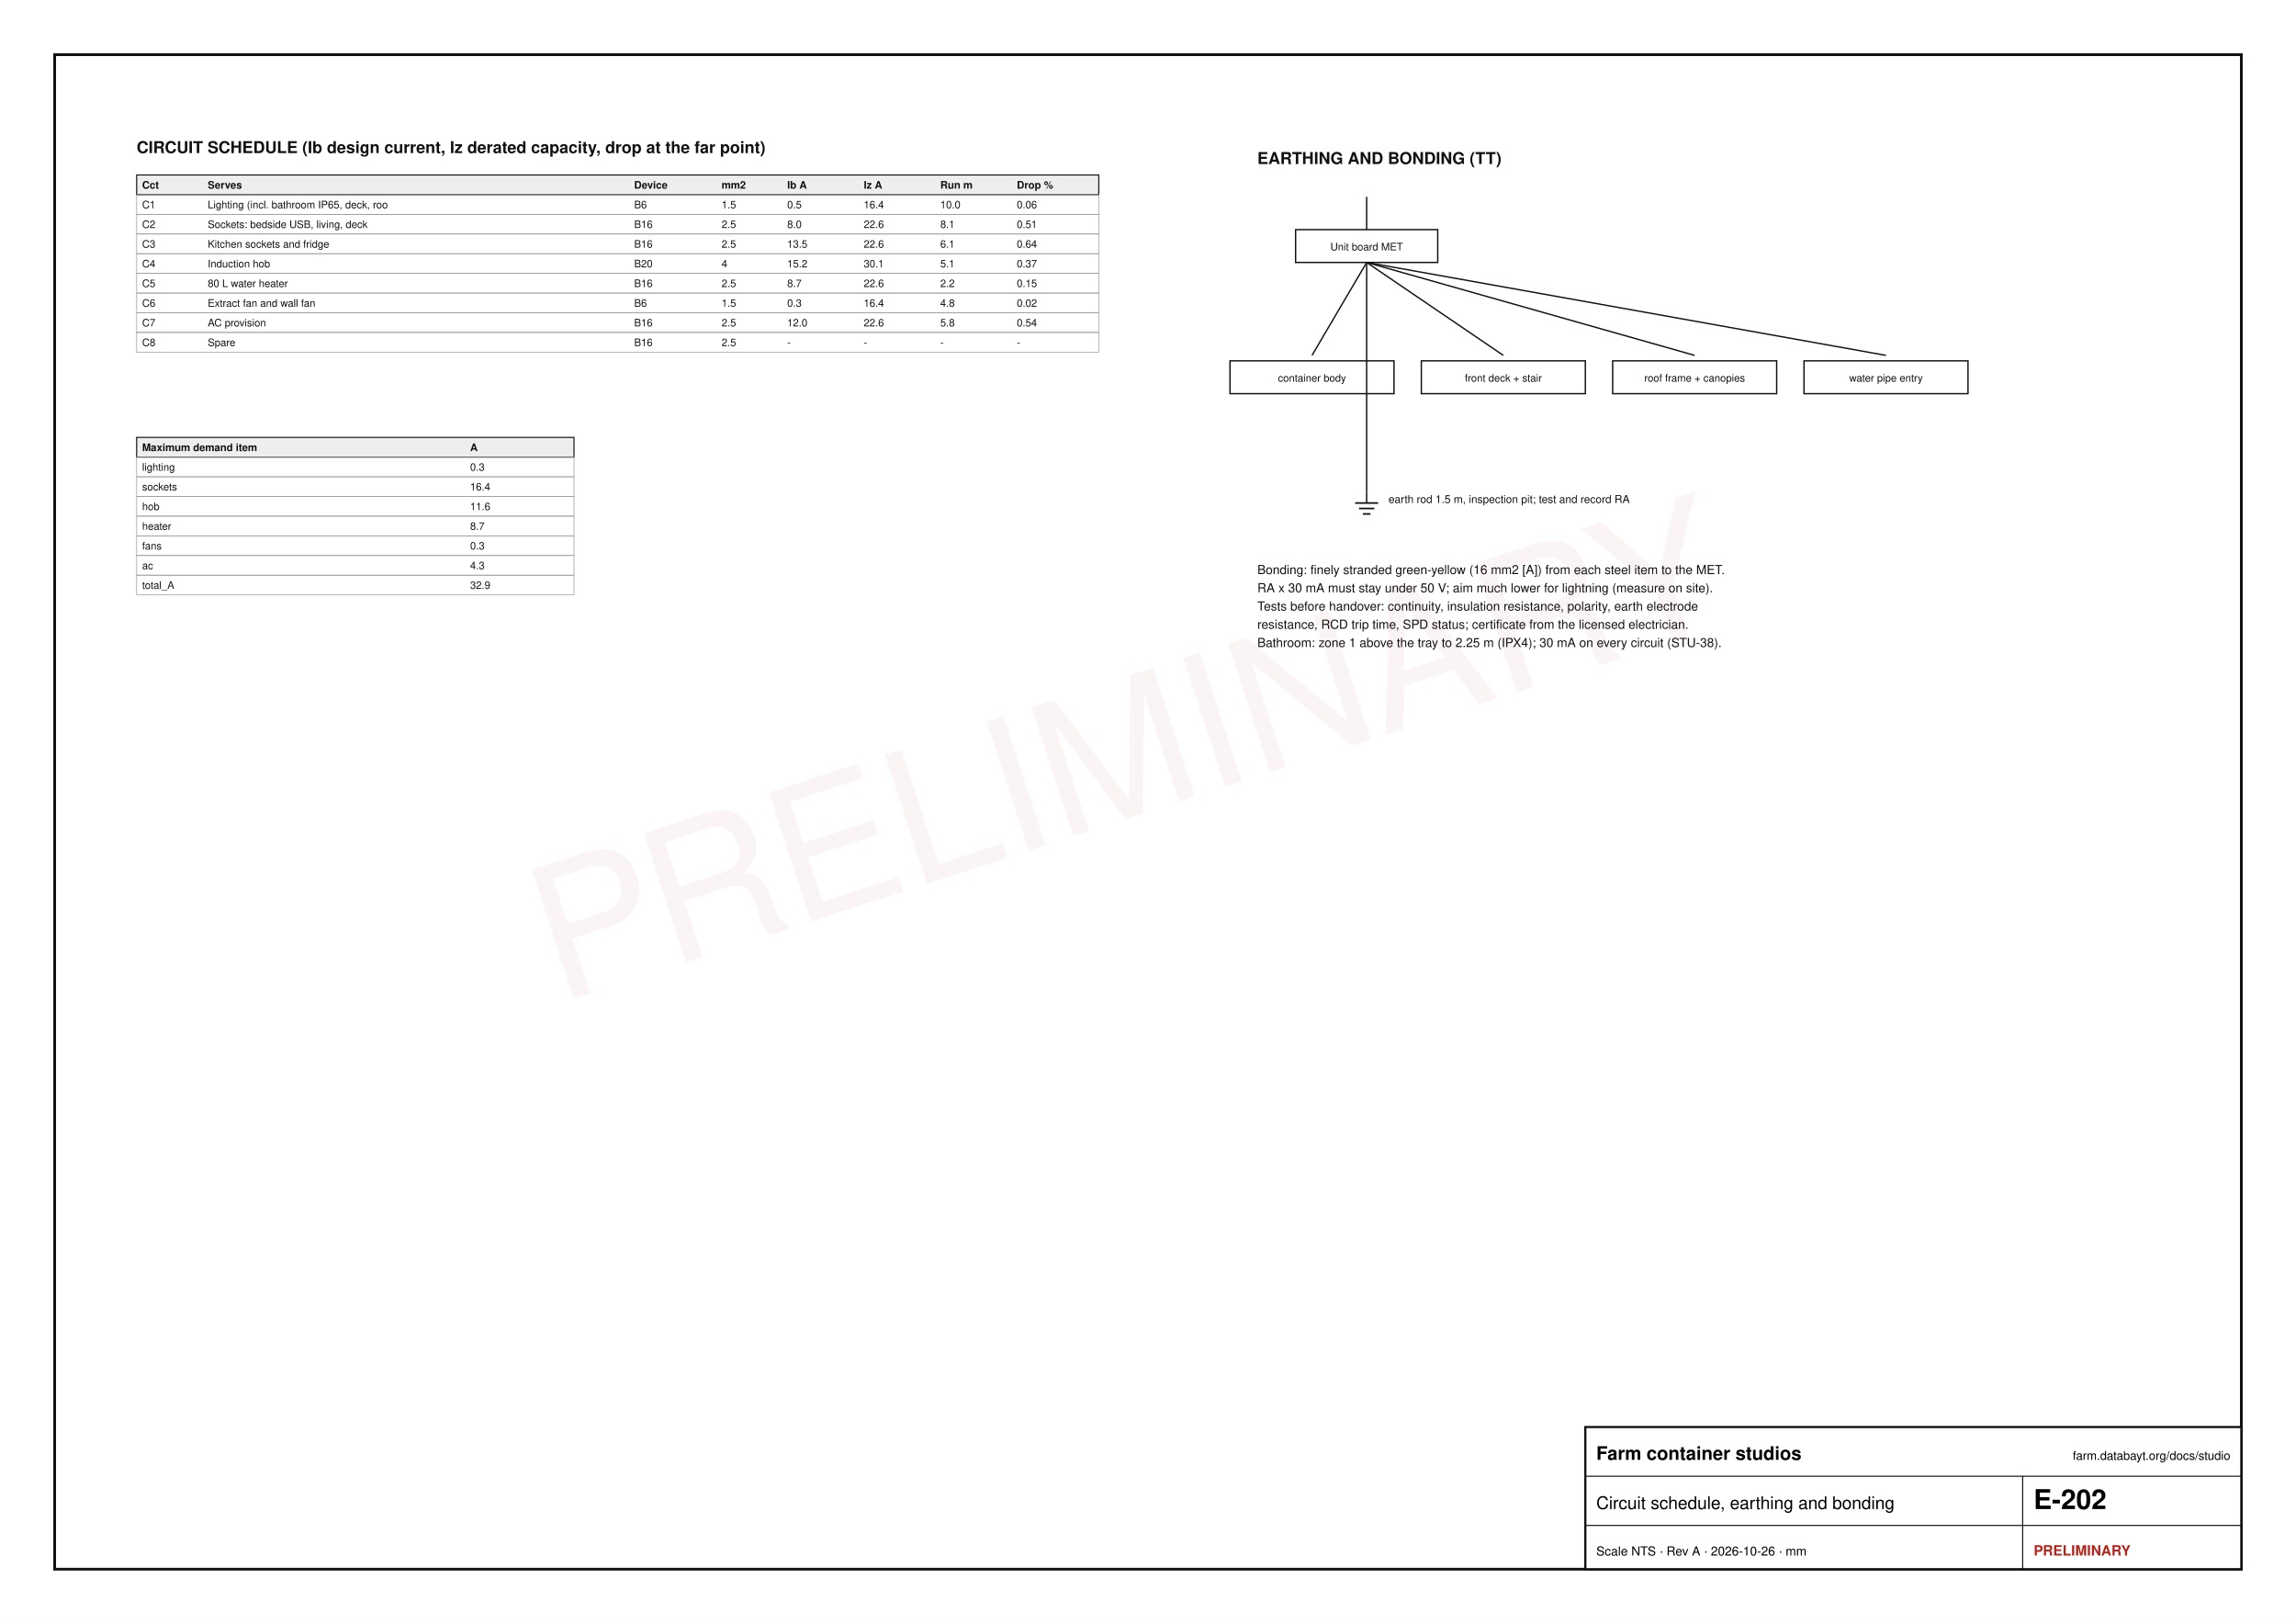
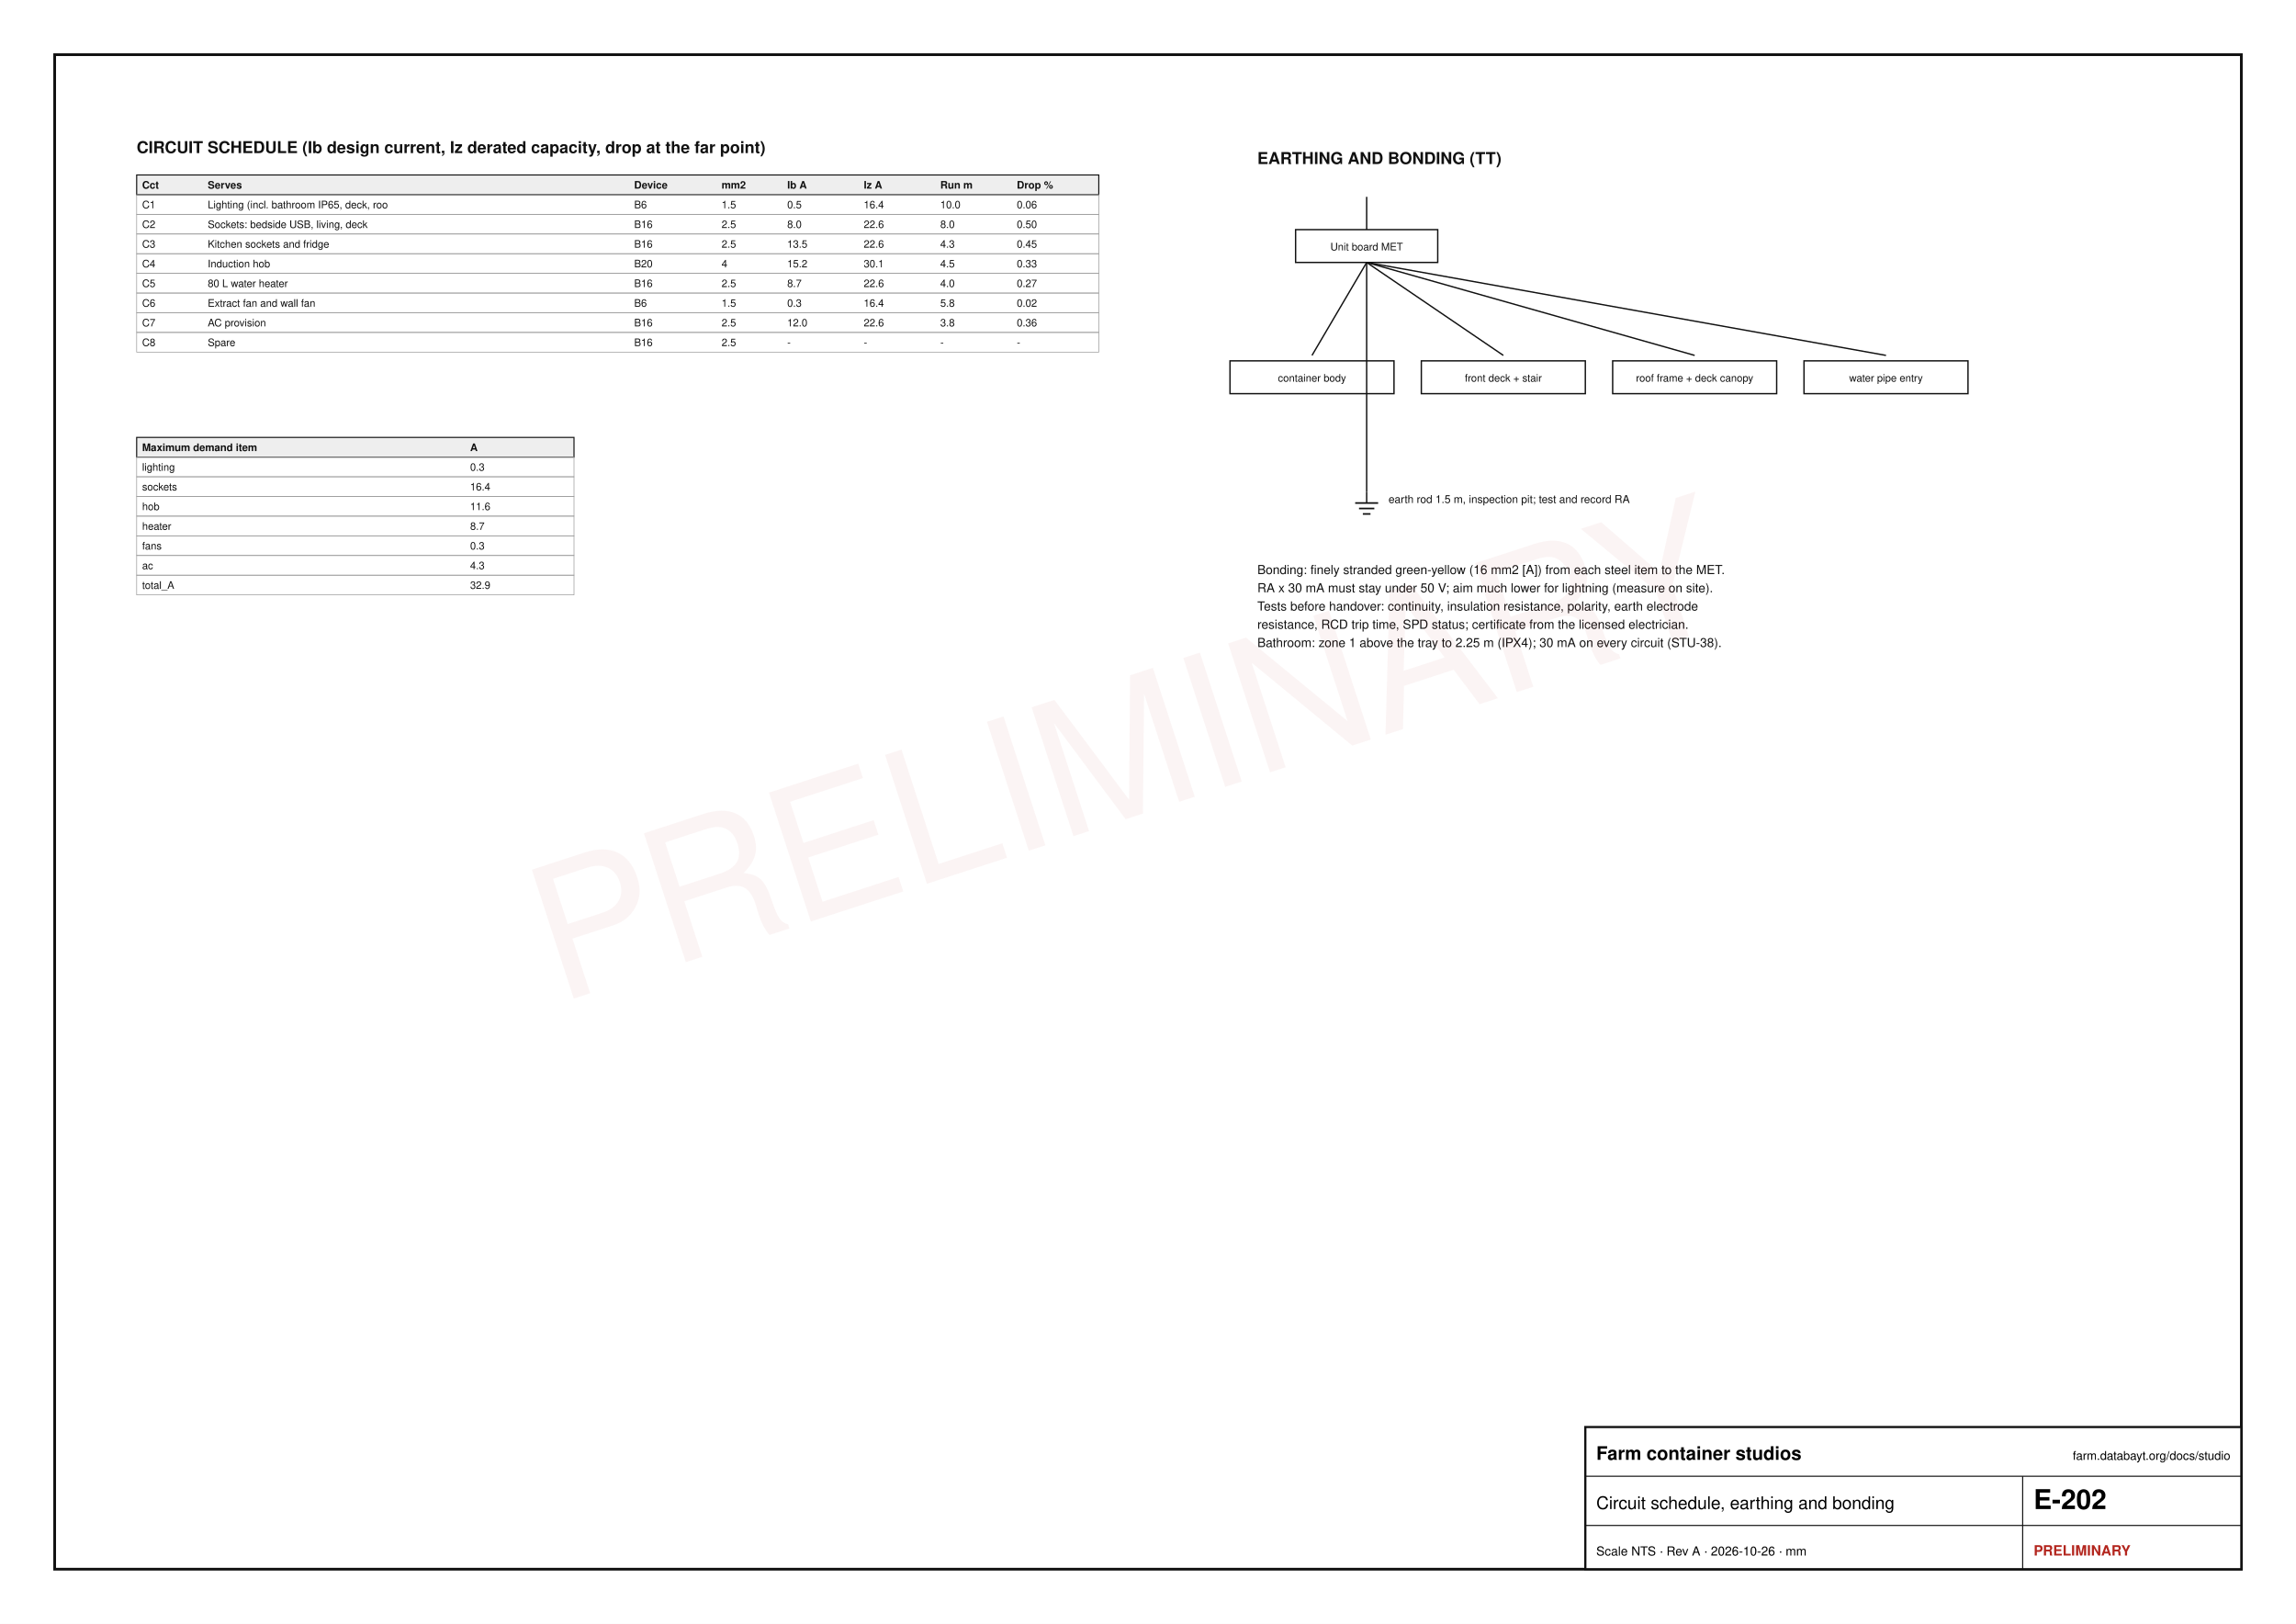
<svg xmlns="http://www.w3.org/2000/svg" width="420mm" height="297mm" viewBox="0 0 420 297" font-family="Helvetica, Arial, sans-serif">
  <rect x="0" y="0" width="420" height="297" fill="#fff" />
  <rect x="10" y="10" width="400" height="277" fill="none" stroke="#111" stroke-width="0.5" />
  <text x="25" y="28" font-size="3" text-anchor="start" font-weight="bold" fill="#111">CIRCUIT SCHEDULE (Ib design current, Iz derated capacity, drop at the far point)</text>
  <rect x="25" y="32" width="176" height="3.6" fill="#eee" stroke="#111" stroke-width="0.2" />
  <text x="26" y="34.5" font-size="1.9" text-anchor="start" font-weight="bold" fill="#111">Cct</text>
  <text x="38" y="34.5" font-size="1.9" text-anchor="start" font-weight="bold" fill="#111">Serves</text>
  <text x="116" y="34.5" font-size="1.9" text-anchor="start" font-weight="bold" fill="#111">Device</text>
  <text x="132" y="34.5" font-size="1.9" text-anchor="start" font-weight="bold" fill="#111">mm2</text>
  <text x="144" y="34.5" font-size="1.9" text-anchor="start" font-weight="bold" fill="#111">Ib A</text>
  <text x="158" y="34.5" font-size="1.9" text-anchor="start" font-weight="bold" fill="#111">Iz A</text>
  <text x="172" y="34.5" font-size="1.9" text-anchor="start" font-weight="bold" fill="#111">Run m</text>
  <text x="186" y="34.5" font-size="1.9" text-anchor="start" font-weight="bold" fill="#111">Drop %</text>
  <rect x="25" y="35.6" width="176" height="3.6" fill="none" stroke="#999" stroke-width="0.12" />
  <text x="26" y="38.1" font-size="1.9" text-anchor="start" font-weight="normal" fill="#111">C1</text>
  <text x="38" y="38.1" font-size="1.9" text-anchor="start" font-weight="normal" fill="#111">Lighting (incl. bathroom IP65, deck, roo</text>
  <text x="116" y="38.1" font-size="1.9" text-anchor="start" font-weight="normal" fill="#111">B6</text>
  <text x="132" y="38.1" font-size="1.9" text-anchor="start" font-weight="normal" fill="#111">1.5</text>
  <text x="144" y="38.1" font-size="1.9" text-anchor="start" font-weight="normal" fill="#111">0.5</text>
  <text x="158" y="38.1" font-size="1.9" text-anchor="start" font-weight="normal" fill="#111">16.4</text>
  <text x="172" y="38.1" font-size="1.9" text-anchor="start" font-weight="normal" fill="#111">10.0</text>
  <text x="186" y="38.1" font-size="1.9" text-anchor="start" font-weight="normal" fill="#111">0.06</text>
  <rect x="25" y="39.2" width="176" height="3.6" fill="none" stroke="#999" stroke-width="0.12" />
  <text x="26" y="41.7" font-size="1.9" text-anchor="start" font-weight="normal" fill="#111">C2</text>
  <text x="38" y="41.7" font-size="1.9" text-anchor="start" font-weight="normal" fill="#111">Sockets: bedside USB, living, deck</text>
  <text x="116" y="41.7" font-size="1.9" text-anchor="start" font-weight="normal" fill="#111">B16</text>
  <text x="132" y="41.7" font-size="1.9" text-anchor="start" font-weight="normal" fill="#111">2.5</text>
  <text x="144" y="41.7" font-size="1.9" text-anchor="start" font-weight="normal" fill="#111">8.0</text>
  <text x="158" y="41.7" font-size="1.9" text-anchor="start" font-weight="normal" fill="#111">22.6</text>
-   <text x="172" y="41.7" font-size="1.9" text-anchor="start" font-weight="normal" fill="#111">8.1</text>
-   <text x="186" y="41.7" font-size="1.9" text-anchor="start" font-weight="normal" fill="#111">0.51</text>
+   <text x="172" y="41.7" font-size="1.9" text-anchor="start" font-weight="normal" fill="#111">8.0</text>
+   <text x="186" y="41.7" font-size="1.9" text-anchor="start" font-weight="normal" fill="#111">0.50</text>
  <rect x="25" y="42.8" width="176" height="3.6" fill="none" stroke="#999" stroke-width="0.12" />
  <text x="26" y="45.3" font-size="1.9" text-anchor="start" font-weight="normal" fill="#111">C3</text>
  <text x="38" y="45.3" font-size="1.9" text-anchor="start" font-weight="normal" fill="#111">Kitchen sockets and fridge</text>
  <text x="116" y="45.3" font-size="1.9" text-anchor="start" font-weight="normal" fill="#111">B16</text>
  <text x="132" y="45.3" font-size="1.9" text-anchor="start" font-weight="normal" fill="#111">2.5</text>
  <text x="144" y="45.3" font-size="1.9" text-anchor="start" font-weight="normal" fill="#111">13.5</text>
  <text x="158" y="45.3" font-size="1.9" text-anchor="start" font-weight="normal" fill="#111">22.6</text>
-   <text x="172" y="45.3" font-size="1.9" text-anchor="start" font-weight="normal" fill="#111">6.1</text>
-   <text x="186" y="45.3" font-size="1.9" text-anchor="start" font-weight="normal" fill="#111">0.64</text>
+   <text x="172" y="45.3" font-size="1.9" text-anchor="start" font-weight="normal" fill="#111">4.3</text>
+   <text x="186" y="45.3" font-size="1.9" text-anchor="start" font-weight="normal" fill="#111">0.45</text>
  <rect x="25" y="46.4" width="176" height="3.6" fill="none" stroke="#999" stroke-width="0.12" />
  <text x="26" y="48.9" font-size="1.9" text-anchor="start" font-weight="normal" fill="#111">C4</text>
  <text x="38" y="48.9" font-size="1.9" text-anchor="start" font-weight="normal" fill="#111">Induction hob</text>
  <text x="116" y="48.9" font-size="1.9" text-anchor="start" font-weight="normal" fill="#111">B20</text>
  <text x="132" y="48.9" font-size="1.9" text-anchor="start" font-weight="normal" fill="#111">4</text>
  <text x="144" y="48.9" font-size="1.9" text-anchor="start" font-weight="normal" fill="#111">15.2</text>
  <text x="158" y="48.9" font-size="1.9" text-anchor="start" font-weight="normal" fill="#111">30.1</text>
-   <text x="172" y="48.9" font-size="1.9" text-anchor="start" font-weight="normal" fill="#111">5.1</text>
-   <text x="186" y="48.9" font-size="1.9" text-anchor="start" font-weight="normal" fill="#111">0.37</text>
+   <text x="172" y="48.9" font-size="1.9" text-anchor="start" font-weight="normal" fill="#111">4.5</text>
+   <text x="186" y="48.9" font-size="1.9" text-anchor="start" font-weight="normal" fill="#111">0.33</text>
  <rect x="25" y="50" width="176" height="3.6" fill="none" stroke="#999" stroke-width="0.12" />
  <text x="26" y="52.5" font-size="1.9" text-anchor="start" font-weight="normal" fill="#111">C5</text>
  <text x="38" y="52.5" font-size="1.9" text-anchor="start" font-weight="normal" fill="#111">80 L water heater</text>
  <text x="116" y="52.5" font-size="1.9" text-anchor="start" font-weight="normal" fill="#111">B16</text>
  <text x="132" y="52.5" font-size="1.9" text-anchor="start" font-weight="normal" fill="#111">2.5</text>
  <text x="144" y="52.5" font-size="1.9" text-anchor="start" font-weight="normal" fill="#111">8.7</text>
  <text x="158" y="52.5" font-size="1.9" text-anchor="start" font-weight="normal" fill="#111">22.6</text>
-   <text x="172" y="52.5" font-size="1.9" text-anchor="start" font-weight="normal" fill="#111">2.2</text>
-   <text x="186" y="52.5" font-size="1.9" text-anchor="start" font-weight="normal" fill="#111">0.15</text>
+   <text x="172" y="52.5" font-size="1.9" text-anchor="start" font-weight="normal" fill="#111">4.0</text>
+   <text x="186" y="52.5" font-size="1.9" text-anchor="start" font-weight="normal" fill="#111">0.27</text>
  <rect x="25" y="53.6" width="176" height="3.6" fill="none" stroke="#999" stroke-width="0.12" />
  <text x="26" y="56.1" font-size="1.9" text-anchor="start" font-weight="normal" fill="#111">C6</text>
  <text x="38" y="56.1" font-size="1.9" text-anchor="start" font-weight="normal" fill="#111">Extract fan and wall fan</text>
  <text x="116" y="56.1" font-size="1.9" text-anchor="start" font-weight="normal" fill="#111">B6</text>
  <text x="132" y="56.1" font-size="1.9" text-anchor="start" font-weight="normal" fill="#111">1.5</text>
  <text x="144" y="56.1" font-size="1.9" text-anchor="start" font-weight="normal" fill="#111">0.3</text>
  <text x="158" y="56.1" font-size="1.9" text-anchor="start" font-weight="normal" fill="#111">16.4</text>
-   <text x="172" y="56.1" font-size="1.9" text-anchor="start" font-weight="normal" fill="#111">4.8</text>
+   <text x="172" y="56.1" font-size="1.9" text-anchor="start" font-weight="normal" fill="#111">5.8</text>
  <text x="186" y="56.1" font-size="1.9" text-anchor="start" font-weight="normal" fill="#111">0.02</text>
  <rect x="25" y="57.2" width="176" height="3.6" fill="none" stroke="#999" stroke-width="0.12" />
  <text x="26" y="59.7" font-size="1.9" text-anchor="start" font-weight="normal" fill="#111">C7</text>
  <text x="38" y="59.7" font-size="1.9" text-anchor="start" font-weight="normal" fill="#111">AC provision</text>
  <text x="116" y="59.7" font-size="1.9" text-anchor="start" font-weight="normal" fill="#111">B16</text>
  <text x="132" y="59.7" font-size="1.9" text-anchor="start" font-weight="normal" fill="#111">2.5</text>
  <text x="144" y="59.7" font-size="1.9" text-anchor="start" font-weight="normal" fill="#111">12.0</text>
  <text x="158" y="59.7" font-size="1.9" text-anchor="start" font-weight="normal" fill="#111">22.6</text>
-   <text x="172" y="59.7" font-size="1.9" text-anchor="start" font-weight="normal" fill="#111">5.8</text>
-   <text x="186" y="59.7" font-size="1.9" text-anchor="start" font-weight="normal" fill="#111">0.54</text>
+   <text x="172" y="59.7" font-size="1.9" text-anchor="start" font-weight="normal" fill="#111">3.8</text>
+   <text x="186" y="59.7" font-size="1.9" text-anchor="start" font-weight="normal" fill="#111">0.36</text>
  <rect x="25" y="60.8" width="176" height="3.6" fill="none" stroke="#999" stroke-width="0.12" />
  <text x="26" y="63.3" font-size="1.9" text-anchor="start" font-weight="normal" fill="#111">C8</text>
  <text x="38" y="63.3" font-size="1.9" text-anchor="start" font-weight="normal" fill="#111">Spare</text>
  <text x="116" y="63.3" font-size="1.9" text-anchor="start" font-weight="normal" fill="#111">B16</text>
  <text x="132" y="63.3" font-size="1.9" text-anchor="start" font-weight="normal" fill="#111">2.5</text>
  <text x="144" y="63.3" font-size="1.9" text-anchor="start" font-weight="normal" fill="#111">-</text>
  <text x="158" y="63.3" font-size="1.9" text-anchor="start" font-weight="normal" fill="#111">-</text>
  <text x="172" y="63.3" font-size="1.9" text-anchor="start" font-weight="normal" fill="#111">-</text>
  <text x="186" y="63.3" font-size="1.9" text-anchor="start" font-weight="normal" fill="#111">-</text>
  <rect x="25" y="80" width="80" height="3.6" fill="#eee" stroke="#111" stroke-width="0.2" />
  <text x="26" y="82.5" font-size="1.9" text-anchor="start" font-weight="bold" fill="#111">Maximum demand item</text>
  <text x="86" y="82.5" font-size="1.9" text-anchor="start" font-weight="bold" fill="#111">A</text>
  <rect x="25" y="83.6" width="80" height="3.6" fill="none" stroke="#999" stroke-width="0.12" />
  <text x="26" y="86.1" font-size="1.9" text-anchor="start" font-weight="normal" fill="#111">lighting</text>
  <text x="86" y="86.1" font-size="1.9" text-anchor="start" font-weight="normal" fill="#111">0.3</text>
  <rect x="25" y="87.2" width="80" height="3.6" fill="none" stroke="#999" stroke-width="0.12" />
  <text x="26" y="89.7" font-size="1.9" text-anchor="start" font-weight="normal" fill="#111">sockets</text>
  <text x="86" y="89.7" font-size="1.9" text-anchor="start" font-weight="normal" fill="#111">16.4</text>
  <rect x="25" y="90.8" width="80" height="3.6" fill="none" stroke="#999" stroke-width="0.12" />
  <text x="26" y="93.3" font-size="1.9" text-anchor="start" font-weight="normal" fill="#111">hob</text>
  <text x="86" y="93.3" font-size="1.9" text-anchor="start" font-weight="normal" fill="#111">11.6</text>
  <rect x="25" y="94.4" width="80" height="3.6" fill="none" stroke="#999" stroke-width="0.12" />
  <text x="26" y="96.9" font-size="1.9" text-anchor="start" font-weight="normal" fill="#111">heater</text>
  <text x="86" y="96.9" font-size="1.9" text-anchor="start" font-weight="normal" fill="#111">8.7</text>
  <rect x="25" y="98" width="80" height="3.6" fill="none" stroke="#999" stroke-width="0.12" />
  <text x="26" y="100.5" font-size="1.9" text-anchor="start" font-weight="normal" fill="#111">fans</text>
  <text x="86" y="100.5" font-size="1.9" text-anchor="start" font-weight="normal" fill="#111">0.3</text>
  <rect x="25" y="101.6" width="80" height="3.6" fill="none" stroke="#999" stroke-width="0.12" />
  <text x="26" y="104.1" font-size="1.9" text-anchor="start" font-weight="normal" fill="#111">ac</text>
  <text x="86" y="104.1" font-size="1.9" text-anchor="start" font-weight="normal" fill="#111">4.3</text>
  <rect x="25" y="105.2" width="80" height="3.6" fill="none" stroke="#999" stroke-width="0.12" />
  <text x="26" y="107.7" font-size="1.9" text-anchor="start" font-weight="normal" fill="#111">total_A</text>
  <text x="86" y="107.7" font-size="1.9" text-anchor="start" font-weight="normal" fill="#111">32.9</text>
  <text x="230" y="30" font-size="3" text-anchor="start" font-weight="bold" fill="#111">EARTHING AND BONDING (TT)</text>
  <rect x="237" y="42" width="26" height="6" fill="#fff" stroke="#111" stroke-width="0.25" />
  <text x="250" y="45.8" font-size="1.9" text-anchor="middle" font-weight="normal" fill="#111">Unit board MET</text>
  <line x1="250" y1="48" x2="240" y2="65" stroke="#111" stroke-width="0.25" />
  <rect x="225" y="66" width="30" height="6" fill="#fff" stroke="#111" stroke-width="0.25" />
  <text x="240" y="69.8" font-size="1.9" text-anchor="middle" font-weight="normal" fill="#111">container body</text>
  <line x1="250" y1="48" x2="275" y2="65" stroke="#111" stroke-width="0.25" />
  <rect x="260" y="66" width="30" height="6" fill="#fff" stroke="#111" stroke-width="0.25" />
  <text x="275" y="69.8" font-size="1.9" text-anchor="middle" font-weight="normal" fill="#111">front deck + stair</text>
  <line x1="250" y1="48" x2="310" y2="65" stroke="#111" stroke-width="0.25" />
  <rect x="295" y="66" width="30" height="6" fill="#fff" stroke="#111" stroke-width="0.25" />
-   <text x="310" y="69.8" font-size="1.9" text-anchor="middle" font-weight="normal" fill="#111">roof frame + canopies</text>
+   <text x="310" y="69.8" font-size="1.9" text-anchor="middle" font-weight="normal" fill="#111">roof frame + deck canopy</text>
  <line x1="250" y1="48" x2="345" y2="65" stroke="#111" stroke-width="0.25" />
  <rect x="330" y="66" width="30" height="6" fill="#fff" stroke="#111" stroke-width="0.25" />
  <text x="345" y="69.8" font-size="1.9" text-anchor="middle" font-weight="normal" fill="#111">water pipe entry</text>
  <line x1="250" y1="42" x2="250" y2="36" stroke="#111" stroke-width="0.25" />
  <line x1="250" y1="48" x2="250" y2="90" stroke="#111" stroke-width="0.25" />
  <line x1="250" y1="90" x2="250" y2="92" stroke="#111" stroke-width="0.25" />
  <line x1="247.9" y1="92" x2="252.1" y2="92" stroke="#111" stroke-width="0.3" />
  <line x1="248.6" y1="93" x2="251.4" y2="93" stroke="#111" stroke-width="0.3" />
  <line x1="249.3" y1="94" x2="250.7" y2="94" stroke="#111" stroke-width="0.3" />
  <text x="254" y="92" font-size="2" text-anchor="start" font-weight="normal" fill="#111">earth rod 1.5 m, inspection pit; test and record RA</text>
  <text x="230" y="105" font-size="2.3" text-anchor="start" font-weight="normal" fill="#111">Bonding: finely stranded green-yellow (16 mm2 [A]) from each steel item to the MET.</text>
  <text x="230" y="108.33" font-size="2.3" text-anchor="start" font-weight="normal" fill="#111">RA x 30 mA must stay under 50 V; aim much lower for lightning (measure on site).</text>
  <text x="230" y="111.67" font-size="2.3" text-anchor="start" font-weight="normal" fill="#111">Tests before handover: continuity, insulation resistance, polarity, earth electrode</text>
  <text x="230" y="115" font-size="2.3" text-anchor="start" font-weight="normal" fill="#111">resistance, RCD trip time, SPD status; certificate from the licensed electrician.</text>
  <text x="230" y="118.34" font-size="2.3" text-anchor="start" font-weight="normal" fill="#111">Bathroom: zone 1 above the tray to 2.25 m (IPX4); 30 mA on every circuit (STU-38).</text>
  <rect x="290" y="261" width="120" height="26" fill="#fff" stroke="#111" stroke-width="0.4" />
  <line x1="290" y1="270" x2="410" y2="270" stroke="#111" stroke-width="0.2" />
  <line x1="290" y1="279" x2="410" y2="279" stroke="#111" stroke-width="0.2" />
  <line x1="370" y1="270" x2="370" y2="287" stroke="#111" stroke-width="0.2" />
  <text x="292" y="267" font-size="3.4" font-weight="bold">Farm container studios</text>
  <text x="408" y="267" font-size="2.2" text-anchor="end">farm.databayt.org/docs/studio</text>
  <text x="292" y="276" font-size="3.2">Circuit schedule, earthing and bonding</text>
  <text x="372" y="276" font-size="5" font-weight="bold">E-202</text>
  <text x="292" y="284.5" font-size="2.3">Scale NTS · Rev A · 2026-10-26 · mm</text>
  <text x="372" y="284.5" font-size="2.6" font-weight="bold" fill="#b3261e">PRELIMINARY</text>
  <text x="210.0" y="148.5" font-size="34" fill="#b3261e" fill-opacity="0.05" text-anchor="middle" transform="rotate(-18 210.0 148.5)">PRELIMINARY</text>
</svg>
